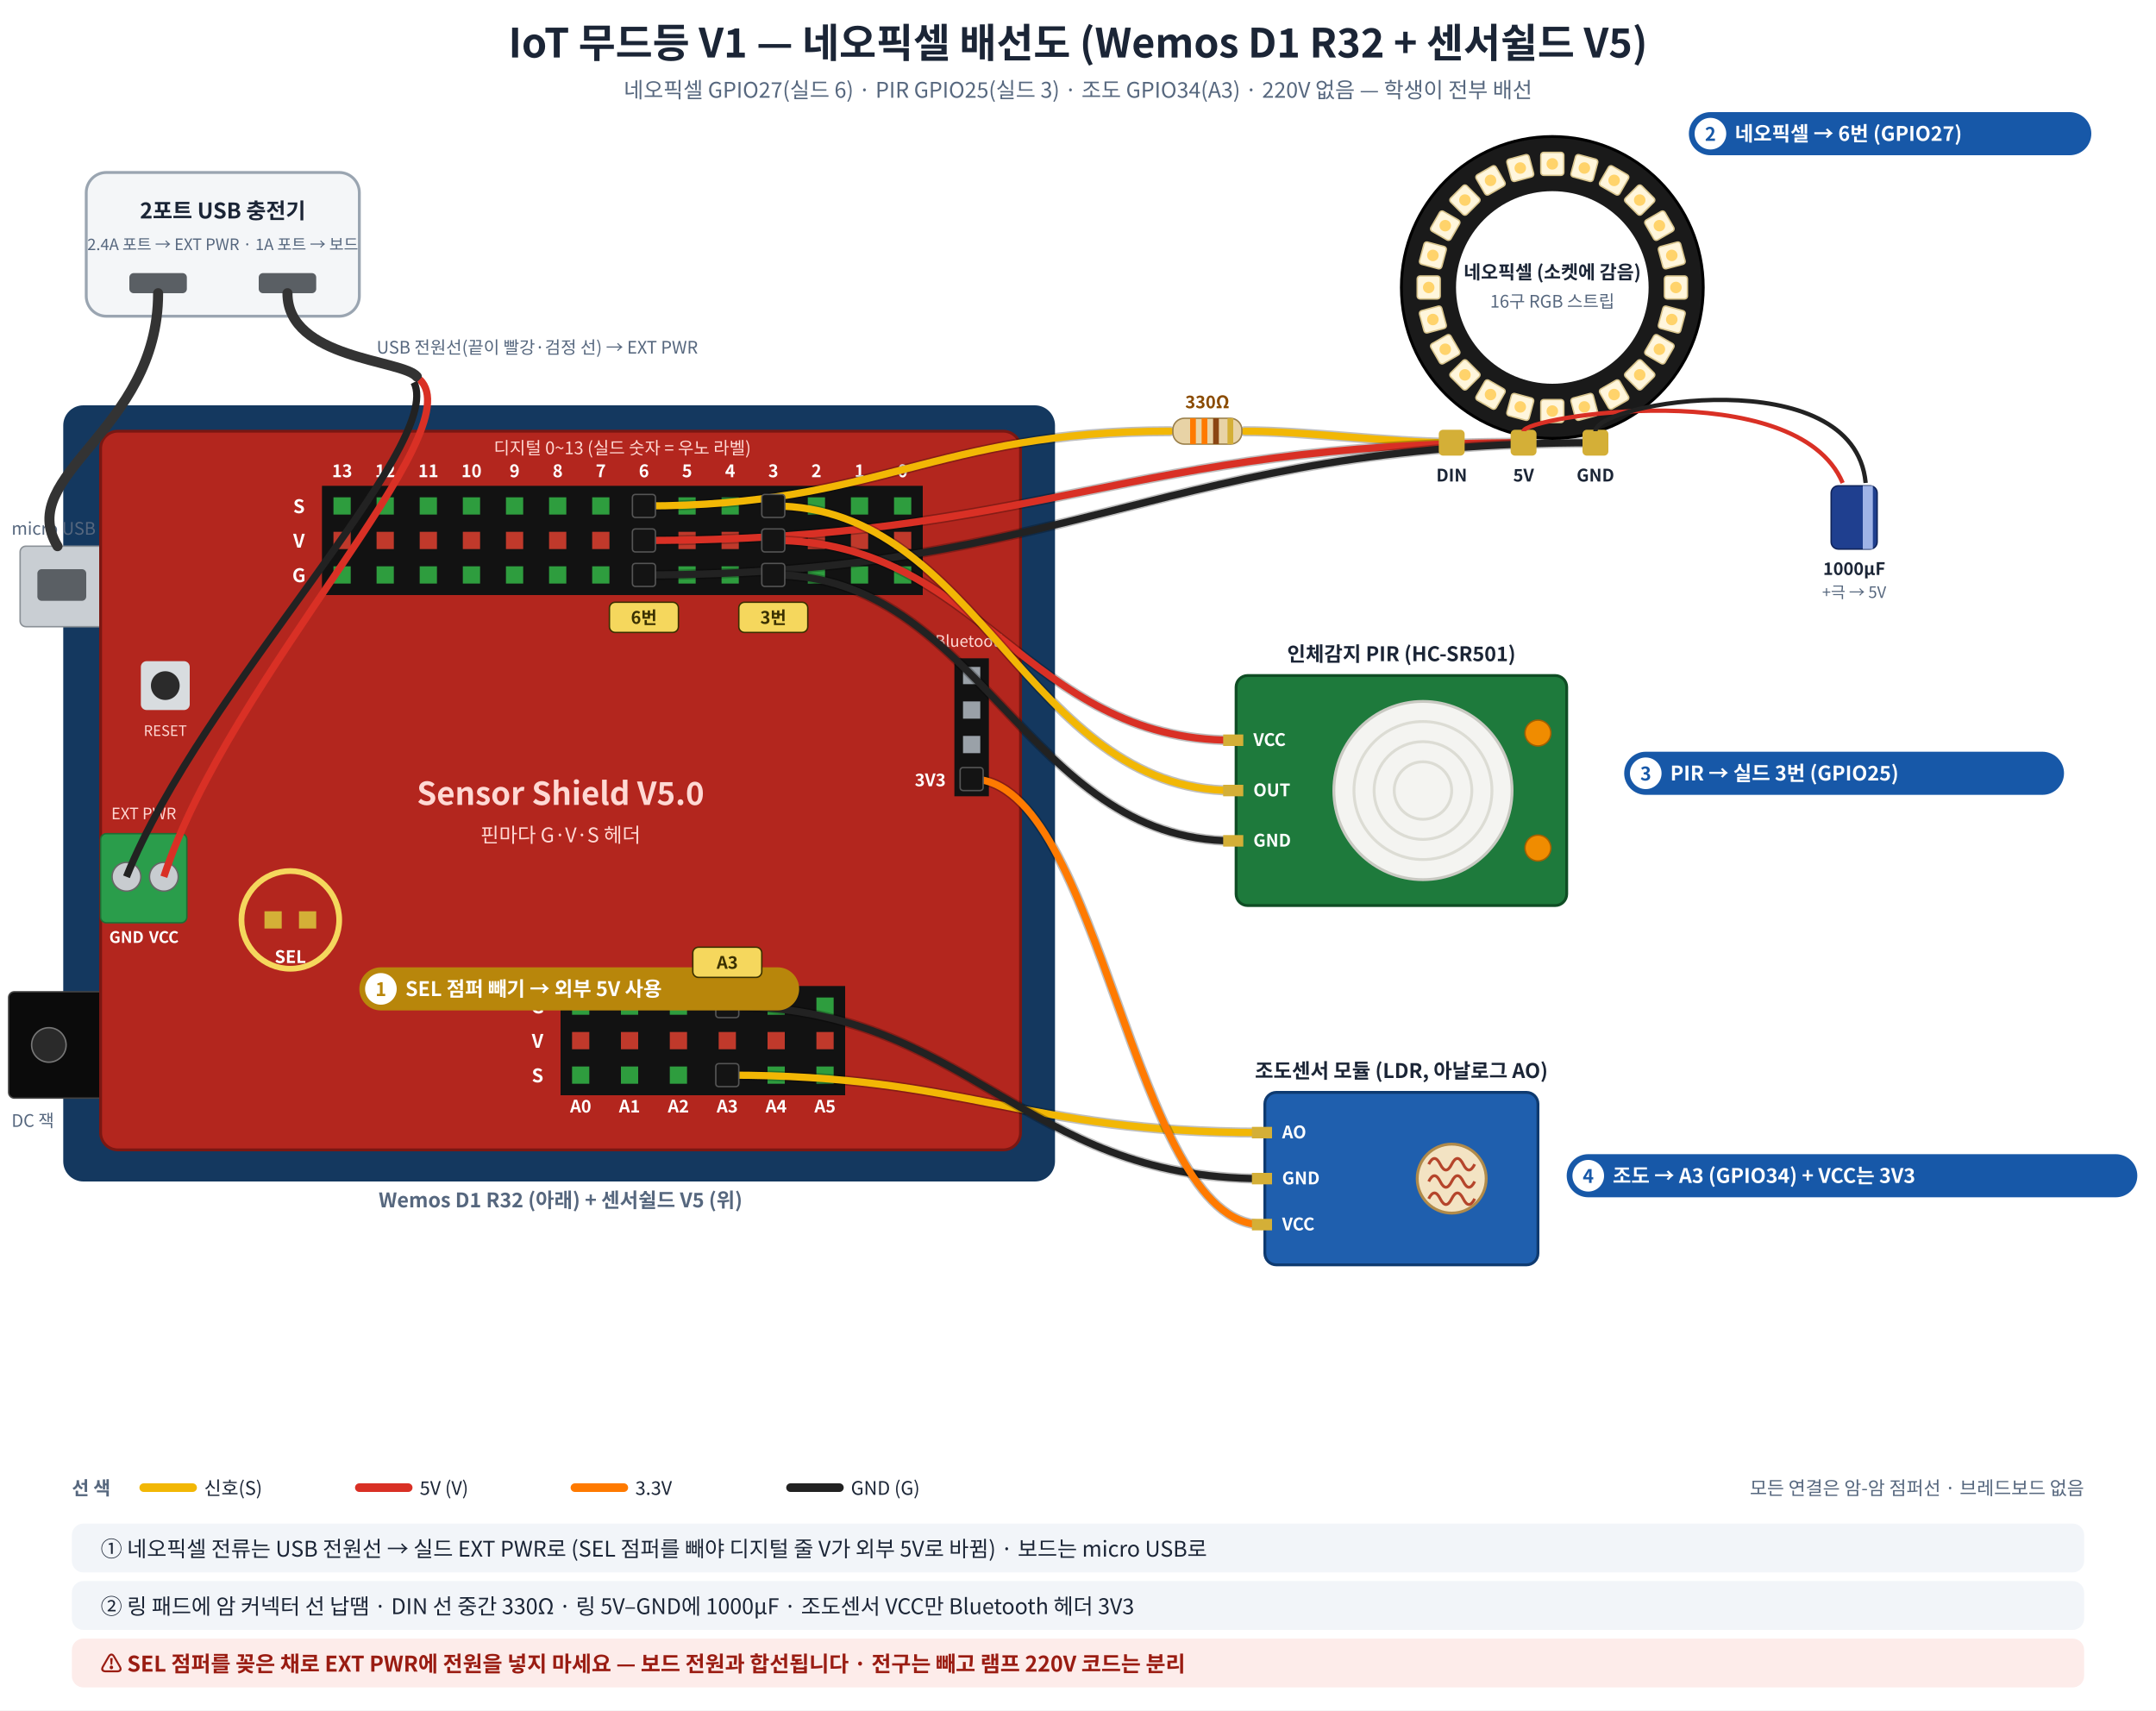
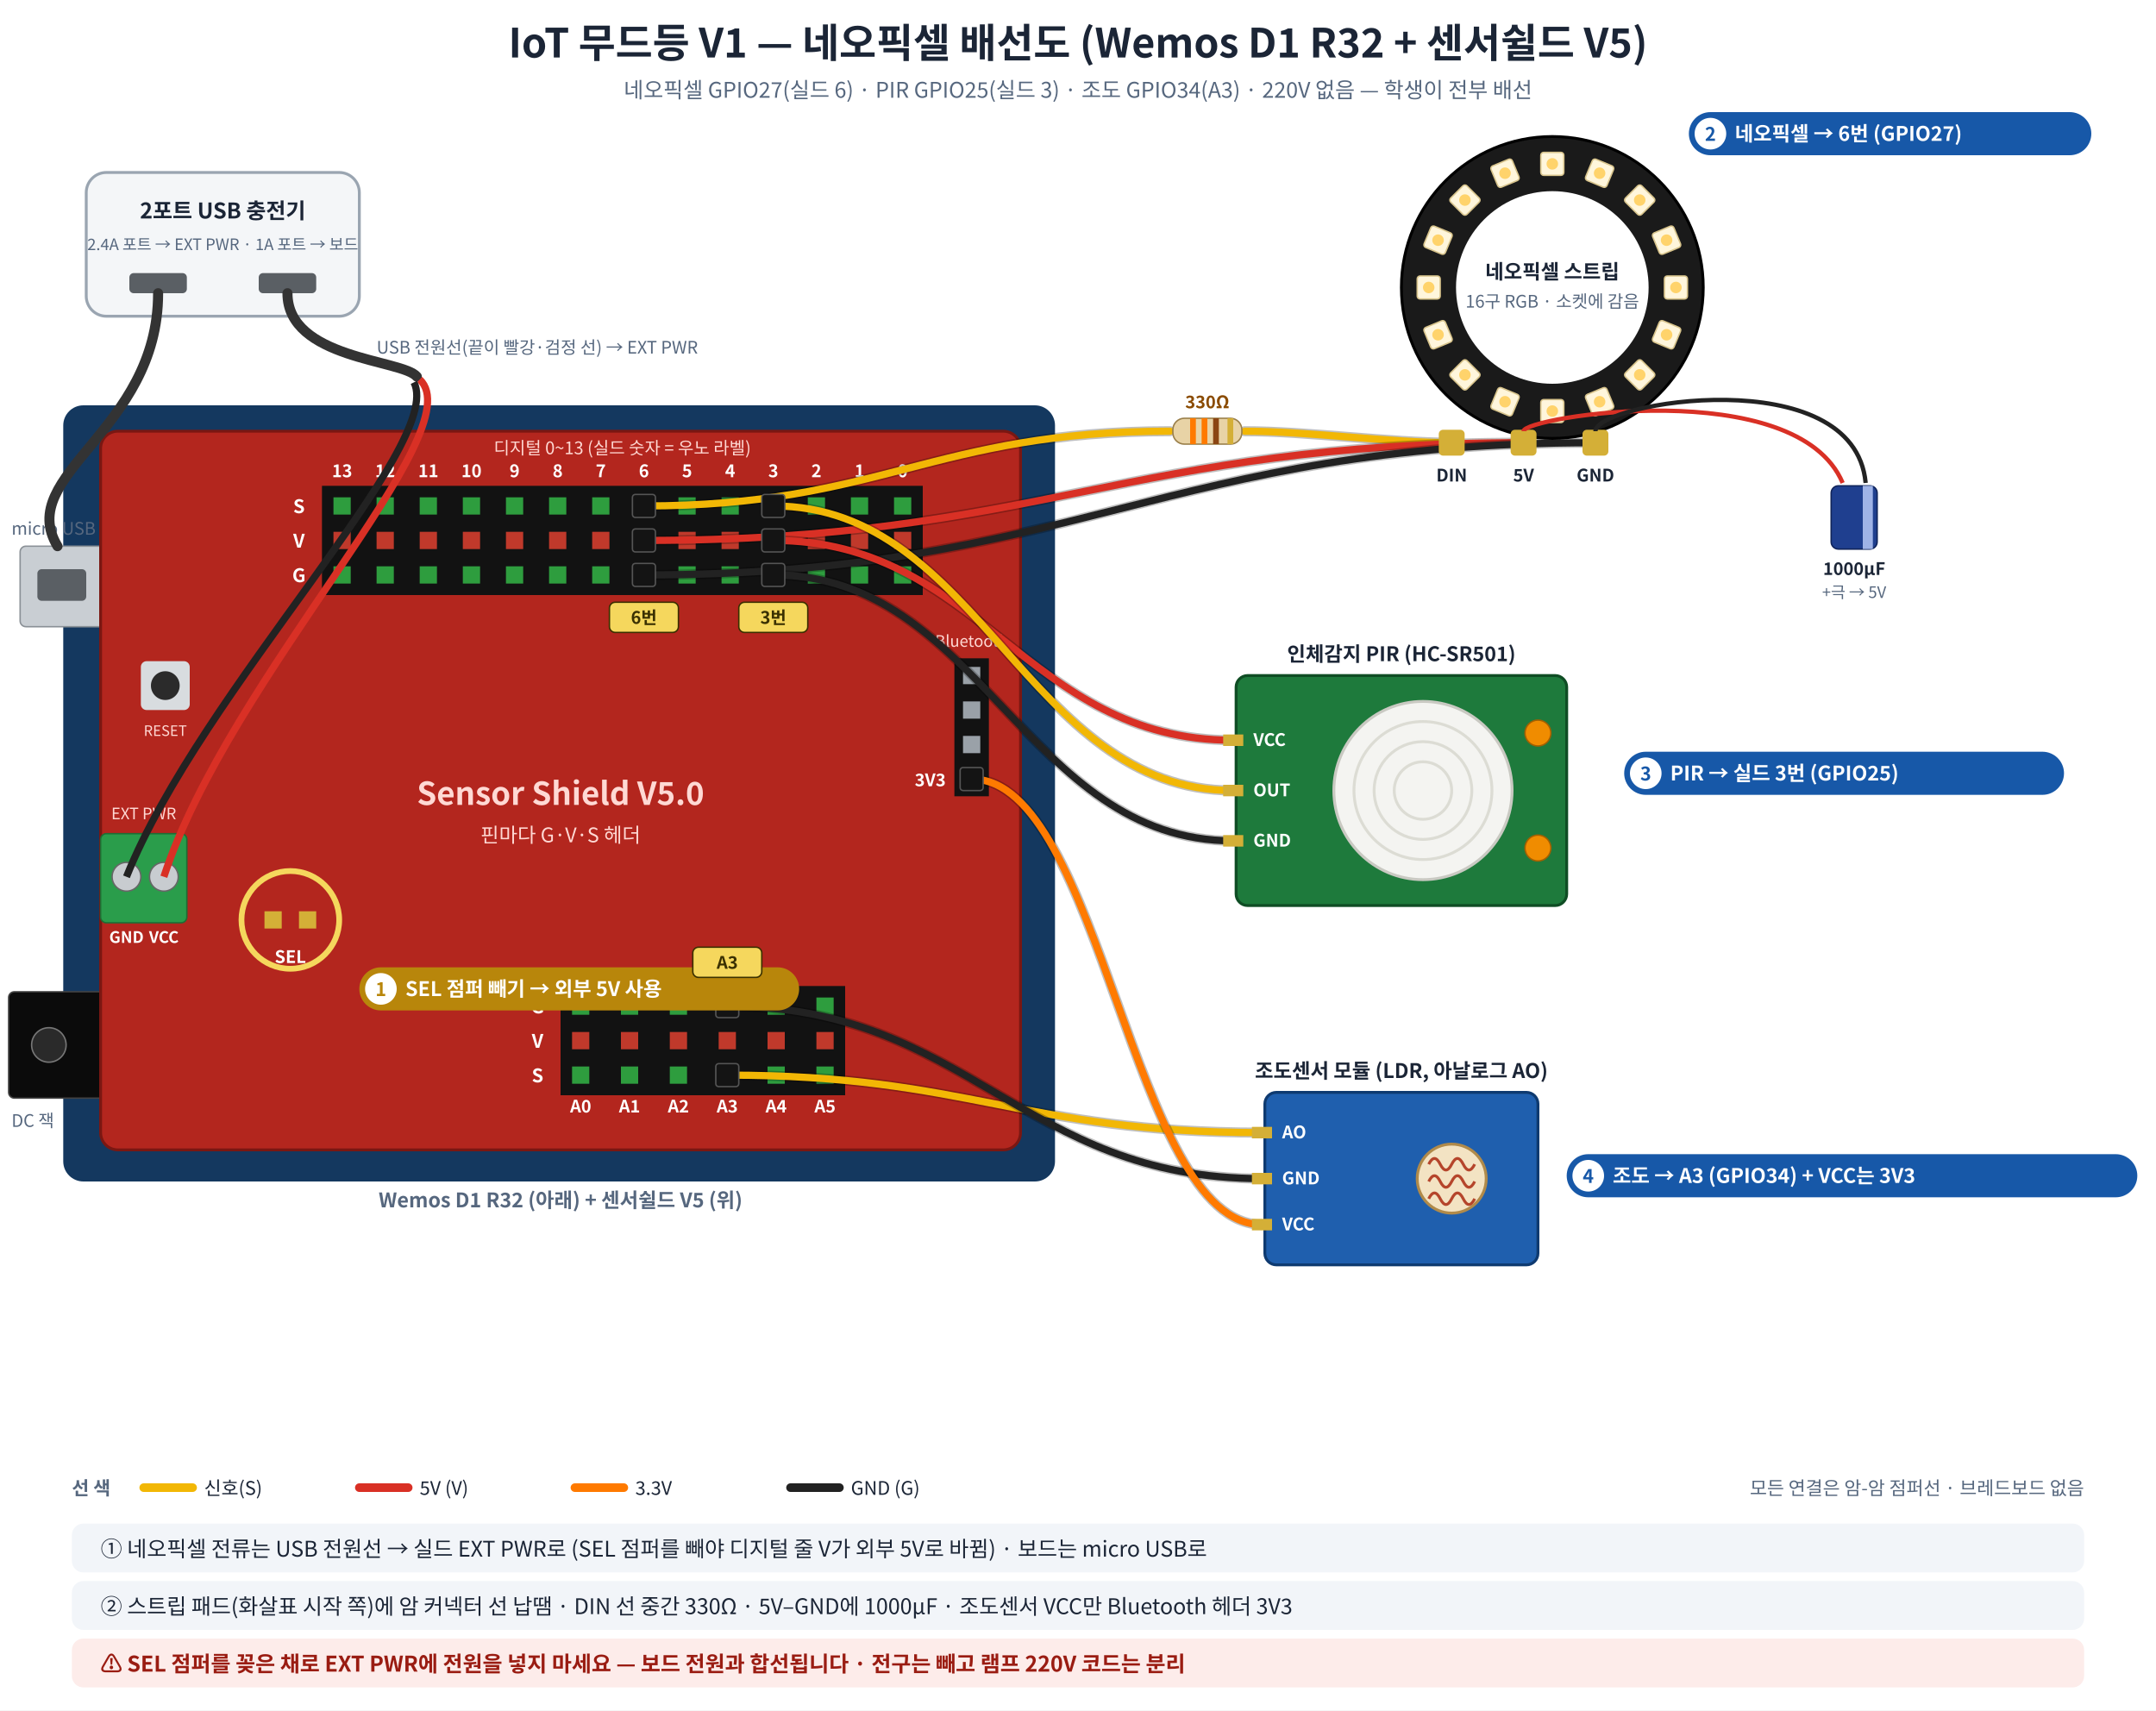
<svg xmlns="http://www.w3.org/2000/svg" width="1500" height="1190" viewBox="0 0 1500 1190" font-family="Pretendard, 'Noto Sans CJK KR', 'WenQuanYi Zen Hei', sans-serif">
  <rect width="1500" height="1190" fill="#ffffff" />
  <text x="750.0" y="40.0" font-size="28" font-weight="bold" fill="#1b2536" text-anchor="middle">IoT 무드등 V1 — 네오픽셀 배선도 (Wemos D1 R32 + 센서쉴드 V5)</text>
  <text x="750.0" y="68.0" font-size="15" fill="#56677e" text-anchor="middle">네오픽셀 GPIO27(실드 6) · PIR GPIO25(실드 3) · 조도 GPIO34(A3) · 220V 없음 — 학생이 전부 배선</text>
  <rect x="44" y="282" width="690" height="540" rx="14" fill="#14385f" />
  <rect x="14" y="380" width="70" height="56" rx="4" fill="#c9ced3" stroke="#8a9096" />
  <rect x="26" y="396" width="34" height="22" rx="3" fill="#5a5f64" />
  <text x="8.0" y="372.0" font-size="12" fill="#56677e" text-anchor="start">micro USB</text>
  <rect x="6" y="690" width="92" height="74" rx="4" fill="#0b0b0b" stroke="#444" />
  <circle cx="34" cy="727" r="12" fill="#2a2a2a" stroke="#777" />
  <text x="8.0" y="784.0" font-size="12" fill="#56677e" text-anchor="start">DC 잭</text>
  <text x="390.0" y="840.0" font-size="14" font-weight="bold" fill="#56677e" text-anchor="middle">Wemos D1 R32 (아래) + 센서쉴드 V5 (위)</text>
  <rect x="70" y="300" width="640" height="500" rx="12" fill="#b3261e" stroke="#7a1712" stroke-width="2" />
  <text x="390.0" y="560.0" font-size="22" font-weight="bold" fill="#ffd9d4" text-anchor="middle">Sensor Shield V5.0</text>
  <text x="390.0" y="586.0" font-size="14" fill="#ffd9d4" text-anchor="middle">핀마다 G·V·S 헤더</text>
  <rect x="224" y="338" width="418" height="76" fill="#121212" />
  <text x="628.0" y="332.0" font-size="12" font-weight="bold" fill="#ffffff" text-anchor="middle">0</text>
  <rect x="622" y="346" width="12" height="12" fill="#2e9d3e" />
  <rect x="622" y="370" width="12" height="12" fill="#c0392b" />
  <rect x="622" y="394" width="12" height="12" fill="#2e9d3e" />
  <text x="598.0" y="332.0" font-size="12" font-weight="bold" fill="#ffffff" text-anchor="middle">1</text>
  <rect x="592" y="346" width="12" height="12" fill="#2e9d3e" />
  <rect x="592" y="370" width="12" height="12" fill="#c0392b" />
  <rect x="592" y="394" width="12" height="12" fill="#2e9d3e" />
  <text x="568.0" y="332.0" font-size="12" font-weight="bold" fill="#ffffff" text-anchor="middle">2</text>
  <rect x="562" y="346" width="12" height="12" fill="#2e9d3e" />
  <rect x="562" y="370" width="12" height="12" fill="#c0392b" />
  <rect x="562" y="394" width="12" height="12" fill="#2e9d3e" />
  <text x="538.0" y="332.0" font-size="12" font-weight="bold" fill="#ffffff" text-anchor="middle">3</text>
  <rect x="532" y="346" width="12" height="12" fill="#2e9d3e" />
  <rect x="532" y="370" width="12" height="12" fill="#c0392b" />
  <rect x="532" y="394" width="12" height="12" fill="#2e9d3e" />
  <text x="508.0" y="332.0" font-size="12" font-weight="bold" fill="#ffffff" text-anchor="middle">4</text>
  <rect x="502" y="346" width="12" height="12" fill="#2e9d3e" />
  <rect x="502" y="370" width="12" height="12" fill="#c0392b" />
  <rect x="502" y="394" width="12" height="12" fill="#2e9d3e" />
  <text x="478.0" y="332.0" font-size="12" font-weight="bold" fill="#ffffff" text-anchor="middle">5</text>
  <rect x="472" y="346" width="12" height="12" fill="#2e9d3e" />
  <rect x="472" y="370" width="12" height="12" fill="#c0392b" />
  <rect x="472" y="394" width="12" height="12" fill="#2e9d3e" />
  <text x="448.0" y="332.0" font-size="12" font-weight="bold" fill="#ffffff" text-anchor="middle">6</text>
  <rect x="442" y="346" width="12" height="12" fill="#2e9d3e" />
  <rect x="442" y="370" width="12" height="12" fill="#c0392b" />
  <rect x="442" y="394" width="12" height="12" fill="#2e9d3e" />
  <text x="418.0" y="332.0" font-size="12" font-weight="bold" fill="#ffffff" text-anchor="middle">7</text>
  <rect x="412" y="346" width="12" height="12" fill="#2e9d3e" />
  <rect x="412" y="370" width="12" height="12" fill="#c0392b" />
  <rect x="412" y="394" width="12" height="12" fill="#2e9d3e" />
  <text x="388.0" y="332.0" font-size="12" font-weight="bold" fill="#ffffff" text-anchor="middle">8</text>
  <rect x="382" y="346" width="12" height="12" fill="#2e9d3e" />
  <rect x="382" y="370" width="12" height="12" fill="#c0392b" />
  <rect x="382" y="394" width="12" height="12" fill="#2e9d3e" />
  <text x="358.0" y="332.0" font-size="12" font-weight="bold" fill="#ffffff" text-anchor="middle">9</text>
  <rect x="352" y="346" width="12" height="12" fill="#2e9d3e" />
  <rect x="352" y="370" width="12" height="12" fill="#c0392b" />
  <rect x="352" y="394" width="12" height="12" fill="#2e9d3e" />
  <text x="328.0" y="332.0" font-size="12" font-weight="bold" fill="#ffffff" text-anchor="middle">10</text>
  <rect x="322" y="346" width="12" height="12" fill="#2e9d3e" />
  <rect x="322" y="370" width="12" height="12" fill="#c0392b" />
  <rect x="322" y="394" width="12" height="12" fill="#2e9d3e" />
  <text x="298.0" y="332.0" font-size="12" font-weight="bold" fill="#ffffff" text-anchor="middle">11</text>
  <rect x="292" y="346" width="12" height="12" fill="#2e9d3e" />
  <rect x="292" y="370" width="12" height="12" fill="#c0392b" />
  <rect x="292" y="394" width="12" height="12" fill="#2e9d3e" />
  <text x="268.0" y="332.0" font-size="12" font-weight="bold" fill="#ffffff" text-anchor="middle">12</text>
  <rect x="262" y="346" width="12" height="12" fill="#2e9d3e" />
  <rect x="262" y="370" width="12" height="12" fill="#c0392b" />
  <rect x="262" y="394" width="12" height="12" fill="#2e9d3e" />
  <text x="238.0" y="332.0" font-size="12" font-weight="bold" fill="#ffffff" text-anchor="middle">13</text>
  <rect x="232" y="346" width="12" height="12" fill="#2e9d3e" />
  <rect x="232" y="370" width="12" height="12" fill="#c0392b" />
  <rect x="232" y="394" width="12" height="12" fill="#2e9d3e" />
  <text x="208.0" y="357.0" font-size="13" font-weight="bold" fill="#ffffff" text-anchor="middle">S</text>
  <text x="208.0" y="381.0" font-size="13" font-weight="bold" fill="#ffffff" text-anchor="middle">V</text>
  <text x="208.0" y="405.0" font-size="13" font-weight="bold" fill="#ffffff" text-anchor="middle">G</text>
  <text x="433.0" y="316.0" font-size="12" fill="#ffd9d4" text-anchor="middle">디지털 0~13 (실드 숫자 = 우노 라벨)</text>
  <rect x="390" y="686" width="198" height="76" fill="#121212" />
  <text x="404.0" y="774.0" font-size="12" font-weight="bold" fill="#ffffff" text-anchor="middle">A0</text>
  <rect x="398" y="694" width="12" height="12" fill="#2e9d3e" />
  <rect x="398" y="718" width="12" height="12" fill="#c0392b" />
  <rect x="398" y="742" width="12" height="12" fill="#2e9d3e" />
  <text x="438.0" y="774.0" font-size="12" font-weight="bold" fill="#ffffff" text-anchor="middle">A1</text>
  <rect x="432" y="694" width="12" height="12" fill="#2e9d3e" />
  <rect x="432" y="718" width="12" height="12" fill="#c0392b" />
  <rect x="432" y="742" width="12" height="12" fill="#2e9d3e" />
  <text x="472.0" y="774.0" font-size="12" font-weight="bold" fill="#ffffff" text-anchor="middle">A2</text>
  <rect x="466" y="694" width="12" height="12" fill="#2e9d3e" />
  <rect x="466" y="718" width="12" height="12" fill="#c0392b" />
  <rect x="466" y="742" width="12" height="12" fill="#2e9d3e" />
  <text x="506.0" y="774.0" font-size="12" font-weight="bold" fill="#ffffff" text-anchor="middle">A3</text>
  <rect x="500" y="694" width="12" height="12" fill="#2e9d3e" />
  <rect x="500" y="718" width="12" height="12" fill="#c0392b" />
  <rect x="500" y="742" width="12" height="12" fill="#2e9d3e" />
  <text x="540.0" y="774.0" font-size="12" font-weight="bold" fill="#ffffff" text-anchor="middle">A4</text>
  <rect x="534" y="694" width="12" height="12" fill="#2e9d3e" />
  <rect x="534" y="718" width="12" height="12" fill="#c0392b" />
  <rect x="534" y="742" width="12" height="12" fill="#2e9d3e" />
  <text x="574.0" y="774.0" font-size="12" font-weight="bold" fill="#ffffff" text-anchor="middle">A5</text>
  <rect x="568" y="694" width="12" height="12" fill="#2e9d3e" />
  <rect x="568" y="718" width="12" height="12" fill="#c0392b" />
  <rect x="568" y="742" width="12" height="12" fill="#2e9d3e" />
  <text x="374.0" y="705.0" font-size="13" font-weight="bold" fill="#ffffff" text-anchor="middle">G</text>
  <text x="374.0" y="729.0" font-size="13" font-weight="bold" fill="#ffffff" text-anchor="middle">V</text>
  <text x="374.0" y="753.0" font-size="13" font-weight="bold" fill="#ffffff" text-anchor="middle">S</text>
  <rect x="664" y="458" width="24" height="96" fill="#121212" />
  <rect x="670" y="464" width="12" height="12" fill="#9aa1a8" />
  <rect x="670" y="488" width="12" height="12" fill="#9aa1a8" />
  <rect x="670" y="512" width="12" height="12" fill="#9aa1a8" />
  <rect x="670" y="536" width="12" height="12" fill="#c0392b" />
  <text x="658.0" y="547.0" font-size="12" font-weight="bold" fill="#ffffff" text-anchor="end">3V3</text>
  <text x="676.0" y="450.0" font-size="11" fill="#ffd9d4" text-anchor="middle">Bluetooth</text>
  <rect x="70" y="580" width="60" height="62" rx="4" fill="#2a9d4b" stroke="#1d6d34" />
  <circle cx="88" cy="610" r="10" fill="#c8ccd0" stroke="#666" />
  <circle cx="114" cy="610" r="10" fill="#c8ccd0" stroke="#666" />
  <text x="88.0" y="656.0" font-size="11" font-weight="bold" fill="#ffffff" text-anchor="middle">GND</text>
  <text x="114.0" y="656.0" font-size="11" font-weight="bold" fill="#ffffff" text-anchor="middle">VCC</text>
  <text x="100.0" y="570.0" font-size="11" fill="#ffd9d4" text-anchor="middle">EXT PWR</text>
  <rect x="184" y="634" width="12" height="12" fill="#d4af37" />
  <rect x="208" y="634" width="12" height="12" fill="#d4af37" />
  <text x="202.0" y="670.0" font-size="12" font-weight="bold" fill="#ffffff" text-anchor="middle">SEL</text>
  <rect x="98" y="460" width="34" height="34" rx="4" fill="#d8dcdf" />
  <circle cx="115" cy="477" r="10" fill="#2b2b2b" />
  <text x="115.0" y="512.0" font-size="10" fill="#ffd9d4" text-anchor="middle">RESET</text>
  <path d="M448.0 352.0 C 612.7 352.0, 649.3 300.0, 814.0 300.0" fill="none" stroke="#000" stroke-opacity="0.25" stroke-width="7" stroke-linecap="round" />
  <path d="M448.0 352.0 C 612.7 352.0, 649.3 300.0, 814.0 300.0" fill="none" stroke="#f2b705" stroke-width="5" stroke-linecap="round" />
  <path d="M866.0 300.0 C 909.2 300.0, 966.8 308.0, 1010.0 308.0" fill="none" stroke="#000" stroke-opacity="0.25" stroke-width="7" stroke-linecap="round" />
  <path d="M866.0 300.0 C 909.2 300.0, 966.8 308.0, 1010.0 308.0" fill="none" stroke="#f2b705" stroke-width="5" stroke-linecap="round" />
  <path d="M448.0 376.0 C 723.4 376.0, 784.6 308.0, 1060.0 308.0" fill="none" stroke="#000" stroke-opacity="0.25" stroke-width="7" stroke-linecap="round" />
  <path d="M448.0 376.0 C 723.4 376.0, 784.6 308.0, 1060.0 308.0" fill="none" stroke="#d93025" stroke-width="5" stroke-linecap="round" />
  <path d="M448.0 400.0 C 745.9 400.0, 812.1 308.0, 1110.0 308.0" fill="none" stroke="#000" stroke-opacity="0.25" stroke-width="7" stroke-linecap="round" />
  <path d="M448.0 400.0 C 745.9 400.0, 812.1 308.0, 1110.0 308.0" fill="none" stroke="#222222" stroke-width="5" stroke-linecap="round" />
  <circle cx="1080" cy="200" r="105" fill="#1a1a1a" stroke="#000" stroke-width="2" />
  <circle cx="1080" cy="200" r="67" fill="#ffffff" />
  <rect x="1072.0" y="106.0" width="16" height="16" rx="2" fill="#fff6dc" stroke="#d8c48c" transform="rotate(-90.0 1080.0 114.0)" />
  <circle cx="1080.0" cy="114.0" r="4" fill="#ffd36b" />
-   <rect x="1094.3" y="108.9" width="16" height="16" rx="2" fill="#fff6dc" stroke="#d8c48c" transform="rotate(-75.0 1102.3 116.9)" />
-   <circle cx="1102.3" cy="116.9" r="4" fill="#ffd36b" />
-   <rect x="1115.0" y="117.5" width="16" height="16" rx="2" fill="#fff6dc" stroke="#d8c48c" transform="rotate(-60.0 1123.0 125.5)" />
-   <circle cx="1123.0" cy="125.5" r="4" fill="#ffd36b" />
+   <rect x="1104.9" y="112.5" width="16" height="16" rx="2" fill="#fff6dc" stroke="#d8c48c" transform="rotate(-67.5 1112.9 120.5)" />
+   <circle cx="1112.9" cy="120.5" r="4" fill="#ffd36b" />
  <rect x="1132.8" y="131.2" width="16" height="16" rx="2" fill="#fff6dc" stroke="#d8c48c" transform="rotate(-45.0 1140.8 139.2)" />
  <circle cx="1140.8" cy="139.2" r="4" fill="#ffd36b" />
-   <rect x="1146.5" y="149.0" width="16" height="16" rx="2" fill="#fff6dc" stroke="#d8c48c" transform="rotate(-30.0 1154.5 157.0)" />
-   <circle cx="1154.5" cy="157.0" r="4" fill="#ffd36b" />
-   <rect x="1155.1" y="169.7" width="16" height="16" rx="2" fill="#fff6dc" stroke="#d8c48c" transform="rotate(-15.0 1163.1 177.7)" />
-   <circle cx="1163.1" cy="177.7" r="4" fill="#ffd36b" />
+   <rect x="1151.5" y="159.1" width="16" height="16" rx="2" fill="#fff6dc" stroke="#d8c48c" transform="rotate(-22.5 1159.5 167.1)" />
+   <circle cx="1159.5" cy="167.1" r="4" fill="#ffd36b" />
  <rect x="1158.0" y="192.0" width="16" height="16" rx="2" fill="#fff6dc" stroke="#d8c48c" transform="rotate(0.0 1166.0 200.0)" />
  <circle cx="1166.0" cy="200.0" r="4" fill="#ffd36b" />
-   <rect x="1155.1" y="214.3" width="16" height="16" rx="2" fill="#fff6dc" stroke="#d8c48c" transform="rotate(15.0 1163.1 222.3)" />
-   <circle cx="1163.1" cy="222.3" r="4" fill="#ffd36b" />
-   <rect x="1146.5" y="235.0" width="16" height="16" rx="2" fill="#fff6dc" stroke="#d8c48c" transform="rotate(30.0 1154.5 243.0)" />
-   <circle cx="1154.5" cy="243.0" r="4" fill="#ffd36b" />
+   <rect x="1151.5" y="224.9" width="16" height="16" rx="2" fill="#fff6dc" stroke="#d8c48c" transform="rotate(22.5 1159.5 232.9)" />
+   <circle cx="1159.5" cy="232.9" r="4" fill="#ffd36b" />
  <rect x="1132.8" y="252.8" width="16" height="16" rx="2" fill="#fff6dc" stroke="#d8c48c" transform="rotate(45.0 1140.8 260.8)" />
  <circle cx="1140.8" cy="260.8" r="4" fill="#ffd36b" />
-   <rect x="1115.0" y="266.5" width="16" height="16" rx="2" fill="#fff6dc" stroke="#d8c48c" transform="rotate(60.0 1123.0 274.5)" />
-   <circle cx="1123.0" cy="274.5" r="4" fill="#ffd36b" />
-   <rect x="1094.3" y="275.1" width="16" height="16" rx="2" fill="#fff6dc" stroke="#d8c48c" transform="rotate(75.0 1102.3 283.1)" />
-   <circle cx="1102.3" cy="283.1" r="4" fill="#ffd36b" />
+   <rect x="1104.9" y="271.5" width="16" height="16" rx="2" fill="#fff6dc" stroke="#d8c48c" transform="rotate(67.5 1112.9 279.5)" />
+   <circle cx="1112.9" cy="279.5" r="4" fill="#ffd36b" />
  <rect x="1072.0" y="278.0" width="16" height="16" rx="2" fill="#fff6dc" stroke="#d8c48c" transform="rotate(90.0 1080.0 286.0)" />
  <circle cx="1080.0" cy="286.0" r="4" fill="#ffd36b" />
-   <rect x="1049.7" y="275.1" width="16" height="16" rx="2" fill="#fff6dc" stroke="#d8c48c" transform="rotate(105.0 1057.7 283.1)" />
-   <circle cx="1057.7" cy="283.1" r="4" fill="#ffd36b" />
-   <rect x="1029.0" y="266.5" width="16" height="16" rx="2" fill="#fff6dc" stroke="#d8c48c" transform="rotate(120.0 1037.0 274.5)" />
-   <circle cx="1037.0" cy="274.5" r="4" fill="#ffd36b" />
+   <rect x="1039.1" y="271.5" width="16" height="16" rx="2" fill="#fff6dc" stroke="#d8c48c" transform="rotate(112.5 1047.1 279.5)" />
+   <circle cx="1047.1" cy="279.5" r="4" fill="#ffd36b" />
  <rect x="1011.2" y="252.8" width="16" height="16" rx="2" fill="#fff6dc" stroke="#d8c48c" transform="rotate(135.0 1019.2 260.8)" />
  <circle cx="1019.2" cy="260.8" r="4" fill="#ffd36b" />
-   <rect x="997.5" y="235.0" width="16" height="16" rx="2" fill="#fff6dc" stroke="#d8c48c" transform="rotate(150.0 1005.5 243.0)" />
-   <circle cx="1005.5" cy="243.0" r="4" fill="#ffd36b" />
-   <rect x="988.9" y="214.3" width="16" height="16" rx="2" fill="#fff6dc" stroke="#d8c48c" transform="rotate(165.0 996.9 222.3)" />
-   <circle cx="996.9" cy="222.3" r="4" fill="#ffd36b" />
+   <rect x="992.5" y="224.9" width="16" height="16" rx="2" fill="#fff6dc" stroke="#d8c48c" transform="rotate(157.5 1000.5 232.9)" />
+   <circle cx="1000.5" cy="232.9" r="4" fill="#ffd36b" />
  <rect x="986.0" y="192.0" width="16" height="16" rx="2" fill="#fff6dc" stroke="#d8c48c" transform="rotate(180.0 994.0 200.0)" />
  <circle cx="994.0" cy="200.0" r="4" fill="#ffd36b" />
-   <rect x="988.9" y="169.7" width="16" height="16" rx="2" fill="#fff6dc" stroke="#d8c48c" transform="rotate(195.0 996.9 177.7)" />
-   <circle cx="996.9" cy="177.7" r="4" fill="#ffd36b" />
-   <rect x="997.5" y="149.0" width="16" height="16" rx="2" fill="#fff6dc" stroke="#d8c48c" transform="rotate(210.0 1005.5 157.0)" />
-   <circle cx="1005.5" cy="157.0" r="4" fill="#ffd36b" />
+   <rect x="992.5" y="159.1" width="16" height="16" rx="2" fill="#fff6dc" stroke="#d8c48c" transform="rotate(202.5 1000.5 167.1)" />
+   <circle cx="1000.5" cy="167.1" r="4" fill="#ffd36b" />
  <rect x="1011.2" y="131.2" width="16" height="16" rx="2" fill="#fff6dc" stroke="#d8c48c" transform="rotate(225.0 1019.2 139.2)" />
  <circle cx="1019.2" cy="139.2" r="4" fill="#ffd36b" />
-   <rect x="1029.0" y="117.5" width="16" height="16" rx="2" fill="#fff6dc" stroke="#d8c48c" transform="rotate(240.0 1037.0 125.5)" />
-   <circle cx="1037.0" cy="125.5" r="4" fill="#ffd36b" />
-   <rect x="1049.7" y="108.9" width="16" height="16" rx="2" fill="#fff6dc" stroke="#d8c48c" transform="rotate(255.0 1057.7 116.9)" />
-   <circle cx="1057.7" cy="116.9" r="4" fill="#ffd36b" />
-   <text x="1080.0" y="194.0" font-size="13" font-weight="bold" fill="#1b2536" text-anchor="middle">네오픽셀 (소켓에 감음)</text>
-   <text x="1080.0" y="214.0" font-size="12" fill="#56677e" text-anchor="middle">16구 RGB 스트립</text>
+   <rect x="1039.1" y="112.5" width="16" height="16" rx="2" fill="#fff6dc" stroke="#d8c48c" transform="rotate(247.5 1047.1 120.5)" />
+   <circle cx="1047.1" cy="120.5" r="4" fill="#ffd36b" />
+   <text x="1080.0" y="194.0" font-size="14" font-weight="bold" fill="#1b2536" text-anchor="middle">네오픽셀 스트립</text>
+   <text x="1080.0" y="214.0" font-size="12" fill="#56677e" text-anchor="middle">16구 RGB · 소켓에 감음</text>
  <rect x="1001" y="299" width="18" height="18" rx="3" fill="#d4af37" />
  <text x="1010.0" y="335.0" font-size="12" font-weight="bold" fill="#1b2536" text-anchor="middle">DIN</text>
  <rect x="1051" y="299" width="18" height="18" rx="3" fill="#d4af37" />
  <text x="1060.0" y="335.0" font-size="12" font-weight="bold" fill="#1b2536" text-anchor="middle">5V</text>
  <rect x="1101" y="299" width="18" height="18" rx="3" fill="#d4af37" />
  <text x="1110.0" y="335.0" font-size="12" font-weight="bold" fill="#1b2536" text-anchor="middle">GND</text>
  <rect x="816" y="291" width="48" height="18" rx="8" fill="#e8d3a6" stroke="#9a7f4a" />
  <rect x="828" y="291" width="4" height="18" fill="#ff7a00" />
  <rect x="836" y="291" width="4" height="18" fill="#ff7a00" />
  <rect x="844" y="291" width="4" height="18" fill="#8b4513" />
  <rect x="854" y="291" width="4" height="18" fill="#d4af37" />
  <text x="840.0" y="284.0" font-size="12" font-weight="bold" fill="#8a4b00" text-anchor="middle">330Ω</text>
  <path d="M1060 300 C 1060 290, 1250 260, 1282 336" fill="none" stroke="#d93025" stroke-width="3" />
  <path d="M1110 300 C 1110 280, 1290 250, 1298 336" fill="none" stroke="#222222" stroke-width="3" />
  <rect x="1274" y="338" width="32" height="44" rx="5" fill="#1f3f8f" stroke="#10245a" />
  <rect x="1296" y="338" width="7" height="44" fill="#9fb3e6" />
  <text x="1290.0" y="400.0" font-size="12" font-weight="bold" fill="#1b2536" text-anchor="middle">1000µF</text>
  <text x="1290.0" y="416.0" font-size="11" fill="#56677e" text-anchor="middle">+극 → 5V</text>
  <rect x="440" y="344" width="16" height="16" rx="2" fill="#141414" stroke="#555" stroke-width="1" />
  <rect x="440" y="368" width="16" height="16" rx="2" fill="#141414" stroke="#555" stroke-width="1" />
  <rect x="440" y="392" width="16" height="16" rx="2" fill="#141414" stroke="#555" stroke-width="1" />
  <path d="M538.0 376.0 C 682.0 376.0, 714.0 515.0, 858.0 515.0" fill="none" stroke="#000" stroke-opacity="0.25" stroke-width="7" stroke-linecap="round" />
  <path d="M538.0 376.0 C 682.0 376.0, 714.0 515.0, 858.0 515.0" fill="none" stroke="#d93025" stroke-width="5" stroke-linecap="round" />
  <path d="M538.0 352.0 C 682.0 352.0, 714.0 550.0, 858.0 550.0" fill="none" stroke="#000" stroke-opacity="0.25" stroke-width="7" stroke-linecap="round" />
  <path d="M538.0 352.0 C 682.0 352.0, 714.0 550.0, 858.0 550.0" fill="none" stroke="#f2b705" stroke-width="5" stroke-linecap="round" />
  <path d="M538.0 400.0 C 682.0 400.0, 714.0 585.0, 858.0 585.0" fill="none" stroke="#000" stroke-opacity="0.25" stroke-width="7" stroke-linecap="round" />
  <path d="M538.0 400.0 C 682.0 400.0, 714.0 585.0, 858.0 585.0" fill="none" stroke="#222222" stroke-width="5" stroke-linecap="round" />
  <path d="M506.0 748.0 C 673.4 748.0, 710.6 788.0, 878.0 788.0" fill="none" stroke="#000" stroke-opacity="0.25" stroke-width="7" stroke-linecap="round" />
  <path d="M506.0 748.0 C 673.4 748.0, 710.6 788.0, 878.0 788.0" fill="none" stroke="#f2b705" stroke-width="5" stroke-linecap="round" />
  <path d="M506.0 700.0 C 673.4 700.0, 710.6 820.0, 878.0 820.0" fill="none" stroke="#000" stroke-opacity="0.25" stroke-width="7" stroke-linecap="round" />
  <path d="M506.0 700.0 C 673.4 700.0, 710.6 820.0, 878.0 820.0" fill="none" stroke="#222222" stroke-width="5" stroke-linecap="round" />
  <path d="M676.0 542.0 C 766.9 542.0, 787.1 852.0, 878.0 852.0" fill="none" stroke="#000" stroke-opacity="0.25" stroke-width="7" stroke-linecap="round" />
  <path d="M676.0 542.0 C 766.9 542.0, 787.1 852.0, 878.0 852.0" fill="none" stroke="#ff7a00" stroke-width="5" stroke-linecap="round" />
  <rect x="860" y="470" width="230" height="160" rx="8" fill="#1e7a3c" stroke="#0f4d24" stroke-width="2" />
  <circle cx="990" cy="550" r="62" fill="#f4f4f1" stroke="#c9c9c2" stroke-width="2" />
  <circle cx="990" cy="550" r="48" fill="none" stroke="#dcdcd4" stroke-width="2" />
  <circle cx="990" cy="550" r="34" fill="none" stroke="#dcdcd4" stroke-width="2" />
  <circle cx="990" cy="550" r="20" fill="none" stroke="#dcdcd4" stroke-width="2" />
  <circle cx="1070" cy="510" r="9" fill="#f08c00" stroke="#a35f00" />
  <circle cx="1070" cy="590" r="9" fill="#f08c00" stroke="#a35f00" />
  <text x="975.0" y="460.0" font-size="14" font-weight="bold" fill="#1b2536" text-anchor="middle">인체감지 PIR (HC-SR501)</text>
  <rect x="851" y="511" width="14" height="8" fill="#d4af37" />
  <text x="872.0" y="519.0" font-size="12" font-weight="bold" fill="#ffffff" text-anchor="start">VCC</text>
  <rect x="851" y="546" width="14" height="8" fill="#d4af37" />
  <text x="872.0" y="554.0" font-size="12" font-weight="bold" fill="#ffffff" text-anchor="start">OUT</text>
  <rect x="851" y="581" width="14" height="8" fill="#d4af37" />
  <text x="872.0" y="589.0" font-size="12" font-weight="bold" fill="#ffffff" text-anchor="start">GND</text>
  <rect x="880" y="760" width="190" height="120" rx="8" fill="#1f5fae" stroke="#0e3a70" stroke-width="2" />
  <circle cx="1010" cy="820" r="24" fill="#f3e3c3" stroke="#b08a4a" stroke-width="2" />
  <path d="M994 810 q4 -8 8 0 t8 0 t8 0 t8 0 M994 822 q4 -8 8 0 t8 0 t8 0 t8 0 M994 834 q4 -8 8 0 t8 0 t8 0 t8 0" fill="none" stroke="#b5452b" stroke-width="2" />
  <text x="975.0" y="750.0" font-size="14" font-weight="bold" fill="#1b2536" text-anchor="middle">조도센서 모듈 (LDR, 아날로그 AO)</text>
  <rect x="871" y="784" width="14" height="8" fill="#d4af37" />
  <text x="892.0" y="792.0" font-size="12" font-weight="bold" fill="#ffffff" text-anchor="start">AO</text>
  <rect x="871" y="816" width="14" height="8" fill="#d4af37" />
  <text x="892.0" y="824.0" font-size="12" font-weight="bold" fill="#ffffff" text-anchor="start">GND</text>
  <rect x="871" y="848" width="14" height="8" fill="#d4af37" />
  <text x="892.0" y="856.0" font-size="12" font-weight="bold" fill="#ffffff" text-anchor="start">VCC</text>
  <rect x="530" y="344" width="16" height="16" rx="2" fill="#141414" stroke="#555" stroke-width="1" />
  <rect x="530" y="368" width="16" height="16" rx="2" fill="#141414" stroke="#555" stroke-width="1" />
  <rect x="530" y="392" width="16" height="16" rx="2" fill="#141414" stroke="#555" stroke-width="1" />
  <rect x="498" y="740" width="16" height="16" rx="2" fill="#141414" stroke="#555" stroke-width="1" />
  <rect x="498" y="692" width="16" height="16" rx="2" fill="#141414" stroke="#555" stroke-width="1" />
  <rect x="668" y="534" width="16" height="16" rx="2" fill="#141414" stroke="#555" stroke-width="1" />
  <rect x="1130" y="523" width="306" height="30" rx="15" fill="#1758a8" />
  <circle cx="1145" cy="538" r="11" fill="#ffffff" />
  <text x="1145.0" y="543.0" font-size="13" font-weight="bold" fill="#1758a8" text-anchor="middle">3</text>
  <text x="1162.0" y="543.0" font-size="14" font-weight="bold" fill="#ffffff" text-anchor="start">PIR → 실드 3번 (GPIO25)</text>
  <rect x="1090" y="803" width="397" height="30" rx="15" fill="#1758a8" />
  <circle cx="1105" cy="818" r="11" fill="#ffffff" />
  <text x="1105.0" y="823.0" font-size="13" font-weight="bold" fill="#1758a8" text-anchor="middle">4</text>
  <text x="1122.0" y="823.0" font-size="14" font-weight="bold" fill="#ffffff" text-anchor="start">조도 → A3 (GPIO34) + VCC는 3V3</text>
  <rect x="60" y="120" width="190" height="100" rx="14" fill="#f4f6f8" stroke="#9aa5b1" stroke-width="2" />
  <text x="155.0" y="152.0" font-size="15" font-weight="bold" fill="#1b2536" text-anchor="middle">2포트 USB 충전기</text>
  <text x="155.0" y="174.0" font-size="11" fill="#56677e" text-anchor="middle">2.4A 포트 → EXT PWR · 1A 포트 → 보드</text>
  <rect x="90" y="190" width="40" height="14" rx="3" fill="#5a5f64" />
  <rect x="180" y="190" width="40" height="14" rx="3" fill="#5a5f64" />
  <path d="M110 204 C 110 300, 10 330, 40 380" fill="none" stroke="#333" stroke-width="7" stroke-linecap="round" />
  <path d="M200 204 C 200 250, 280 250, 290 262" fill="none" stroke="#333" stroke-width="7" stroke-linecap="round" />
  <path d="M292 264 C 330 300, 160 470, 114 610" fill="none" stroke="#d93025" stroke-width="5" />
  <path d="M288 266 C 310 310, 140 480, 88 610" fill="none" stroke="#222222" stroke-width="5" />
  <text x="262.0" y="246.0" font-size="12" fill="#56677e" text-anchor="start">USB 전원선(끝이 빨강·검정 선) → EXT PWR</text>
  <circle cx="202" cy="640" r="34" fill="none" stroke="#f5d75d" stroke-width="4" />
  <rect x="250" y="673" width="306" height="30" rx="15" fill="#b8860b" />
  <circle cx="265" cy="688" r="11" fill="#ffffff" />
  <text x="265.0" y="693.0" font-size="13" font-weight="bold" fill="#b8860b" text-anchor="middle">1</text>
  <text x="282.0" y="693.0" font-size="14" font-weight="bold" fill="#ffffff" text-anchor="start">SEL 점퍼 빼기 → 외부 5V 사용</text>
  <rect x="1175" y="78" width="280" height="30" rx="15" fill="#1758a8" />
  <circle cx="1190" cy="93" r="11" fill="#ffffff" />
  <text x="1190.0" y="98.0" font-size="13" font-weight="bold" fill="#1758a8" text-anchor="middle">2</text>
  <text x="1207.0" y="98.0" font-size="14" font-weight="bold" fill="#ffffff" text-anchor="start">네오픽셀 → 6번 (GPIO27)</text>
  <rect x="424" y="419" width="48" height="21" rx="4" fill="#f5d75d" stroke="#3a3000" />
  <text x="448.0" y="434.0" font-size="12" font-weight="bold" fill="#3a3000" text-anchor="middle">6번</text>
  <rect x="514" y="419" width="48" height="21" rx="4" fill="#f5d75d" stroke="#3a3000" />
  <text x="538.0" y="434.0" font-size="12" font-weight="bold" fill="#3a3000" text-anchor="middle">3번</text>
  <rect x="482" y="659" width="48" height="21" rx="4" fill="#f5d75d" stroke="#3a3000" />
  <text x="506.0" y="674.0" font-size="12" font-weight="bold" fill="#3a3000" text-anchor="middle">A3</text>
  <text x="50.0" y="1040.0" font-size="13" font-weight="bold" fill="#56677e" text-anchor="start">선 색</text>
  <path d="M100 1035 h34" stroke="#f2b705" stroke-width="6" stroke-linecap="round" />
  <text x="142.0" y="1040.0" font-size="13" fill="#1b2536" text-anchor="start">신호(S)</text>
  <path d="M250 1035 h34" stroke="#d93025" stroke-width="6" stroke-linecap="round" />
  <text x="292.0" y="1040.0" font-size="13" fill="#1b2536" text-anchor="start">5V (V)</text>
  <path d="M400 1035 h34" stroke="#ff7a00" stroke-width="6" stroke-linecap="round" />
  <text x="442.0" y="1040.0" font-size="13" fill="#1b2536" text-anchor="start">3.3V</text>
  <path d="M550 1035 h34" stroke="#222222" stroke-width="6" stroke-linecap="round" />
  <text x="592.0" y="1040.0" font-size="13" fill="#1b2536" text-anchor="start">GND (G)</text>
  <text x="1450.0" y="1040.0" font-size="13" fill="#56677e" text-anchor="end">모든 연결은 암-암 점퍼선 · 브레드보드 없음</text>
  <rect x="50" y="1060" width="1400" height="34" rx="8" fill="#f2f5f9" />
  <text x="70.0" y="1083.0" font-size="15" fill="#1b2536" text-anchor="start">① 네오픽셀 전류는 USB 전원선 → 실드 EXT PWR로 (SEL 점퍼를 빼야 디지털 줄 V가 외부 5V로 바뀜) · 보드는 micro USB로</text>
  <rect x="50" y="1100" width="1400" height="34" rx="8" fill="#f2f5f9" />
-   <text x="70.0" y="1123.0" font-size="15" fill="#1b2536" text-anchor="start">② 링 패드에 암 커넥터 선 납땜 · DIN 선 중간 330Ω · 링 5V–GND에 1000µF · 조도센서 VCC만 Bluetooth 헤더 3V3</text>
+   <text x="70.0" y="1123.0" font-size="15" fill="#1b2536" text-anchor="start">② 스트립 패드(화살표 시작 쪽)에 암 커넥터 선 납땜 · DIN 선 중간 330Ω · 5V–GND에 1000µF · 조도센서 VCC만 Bluetooth 헤더 3V3</text>
  <rect x="50" y="1140" width="1400" height="34" rx="8" fill="#fdecea" />
  <text x="70.0" y="1163.0" font-size="15" font-weight="bold" fill="#9a1c12" text-anchor="start">⚠ SEL 점퍼를 꽂은 채로 EXT PWR에 전원을 넣지 마세요 — 보드 전원과 합선됩니다 · 전구는 빼고 램프 220V 코드는 분리</text>
</svg>
